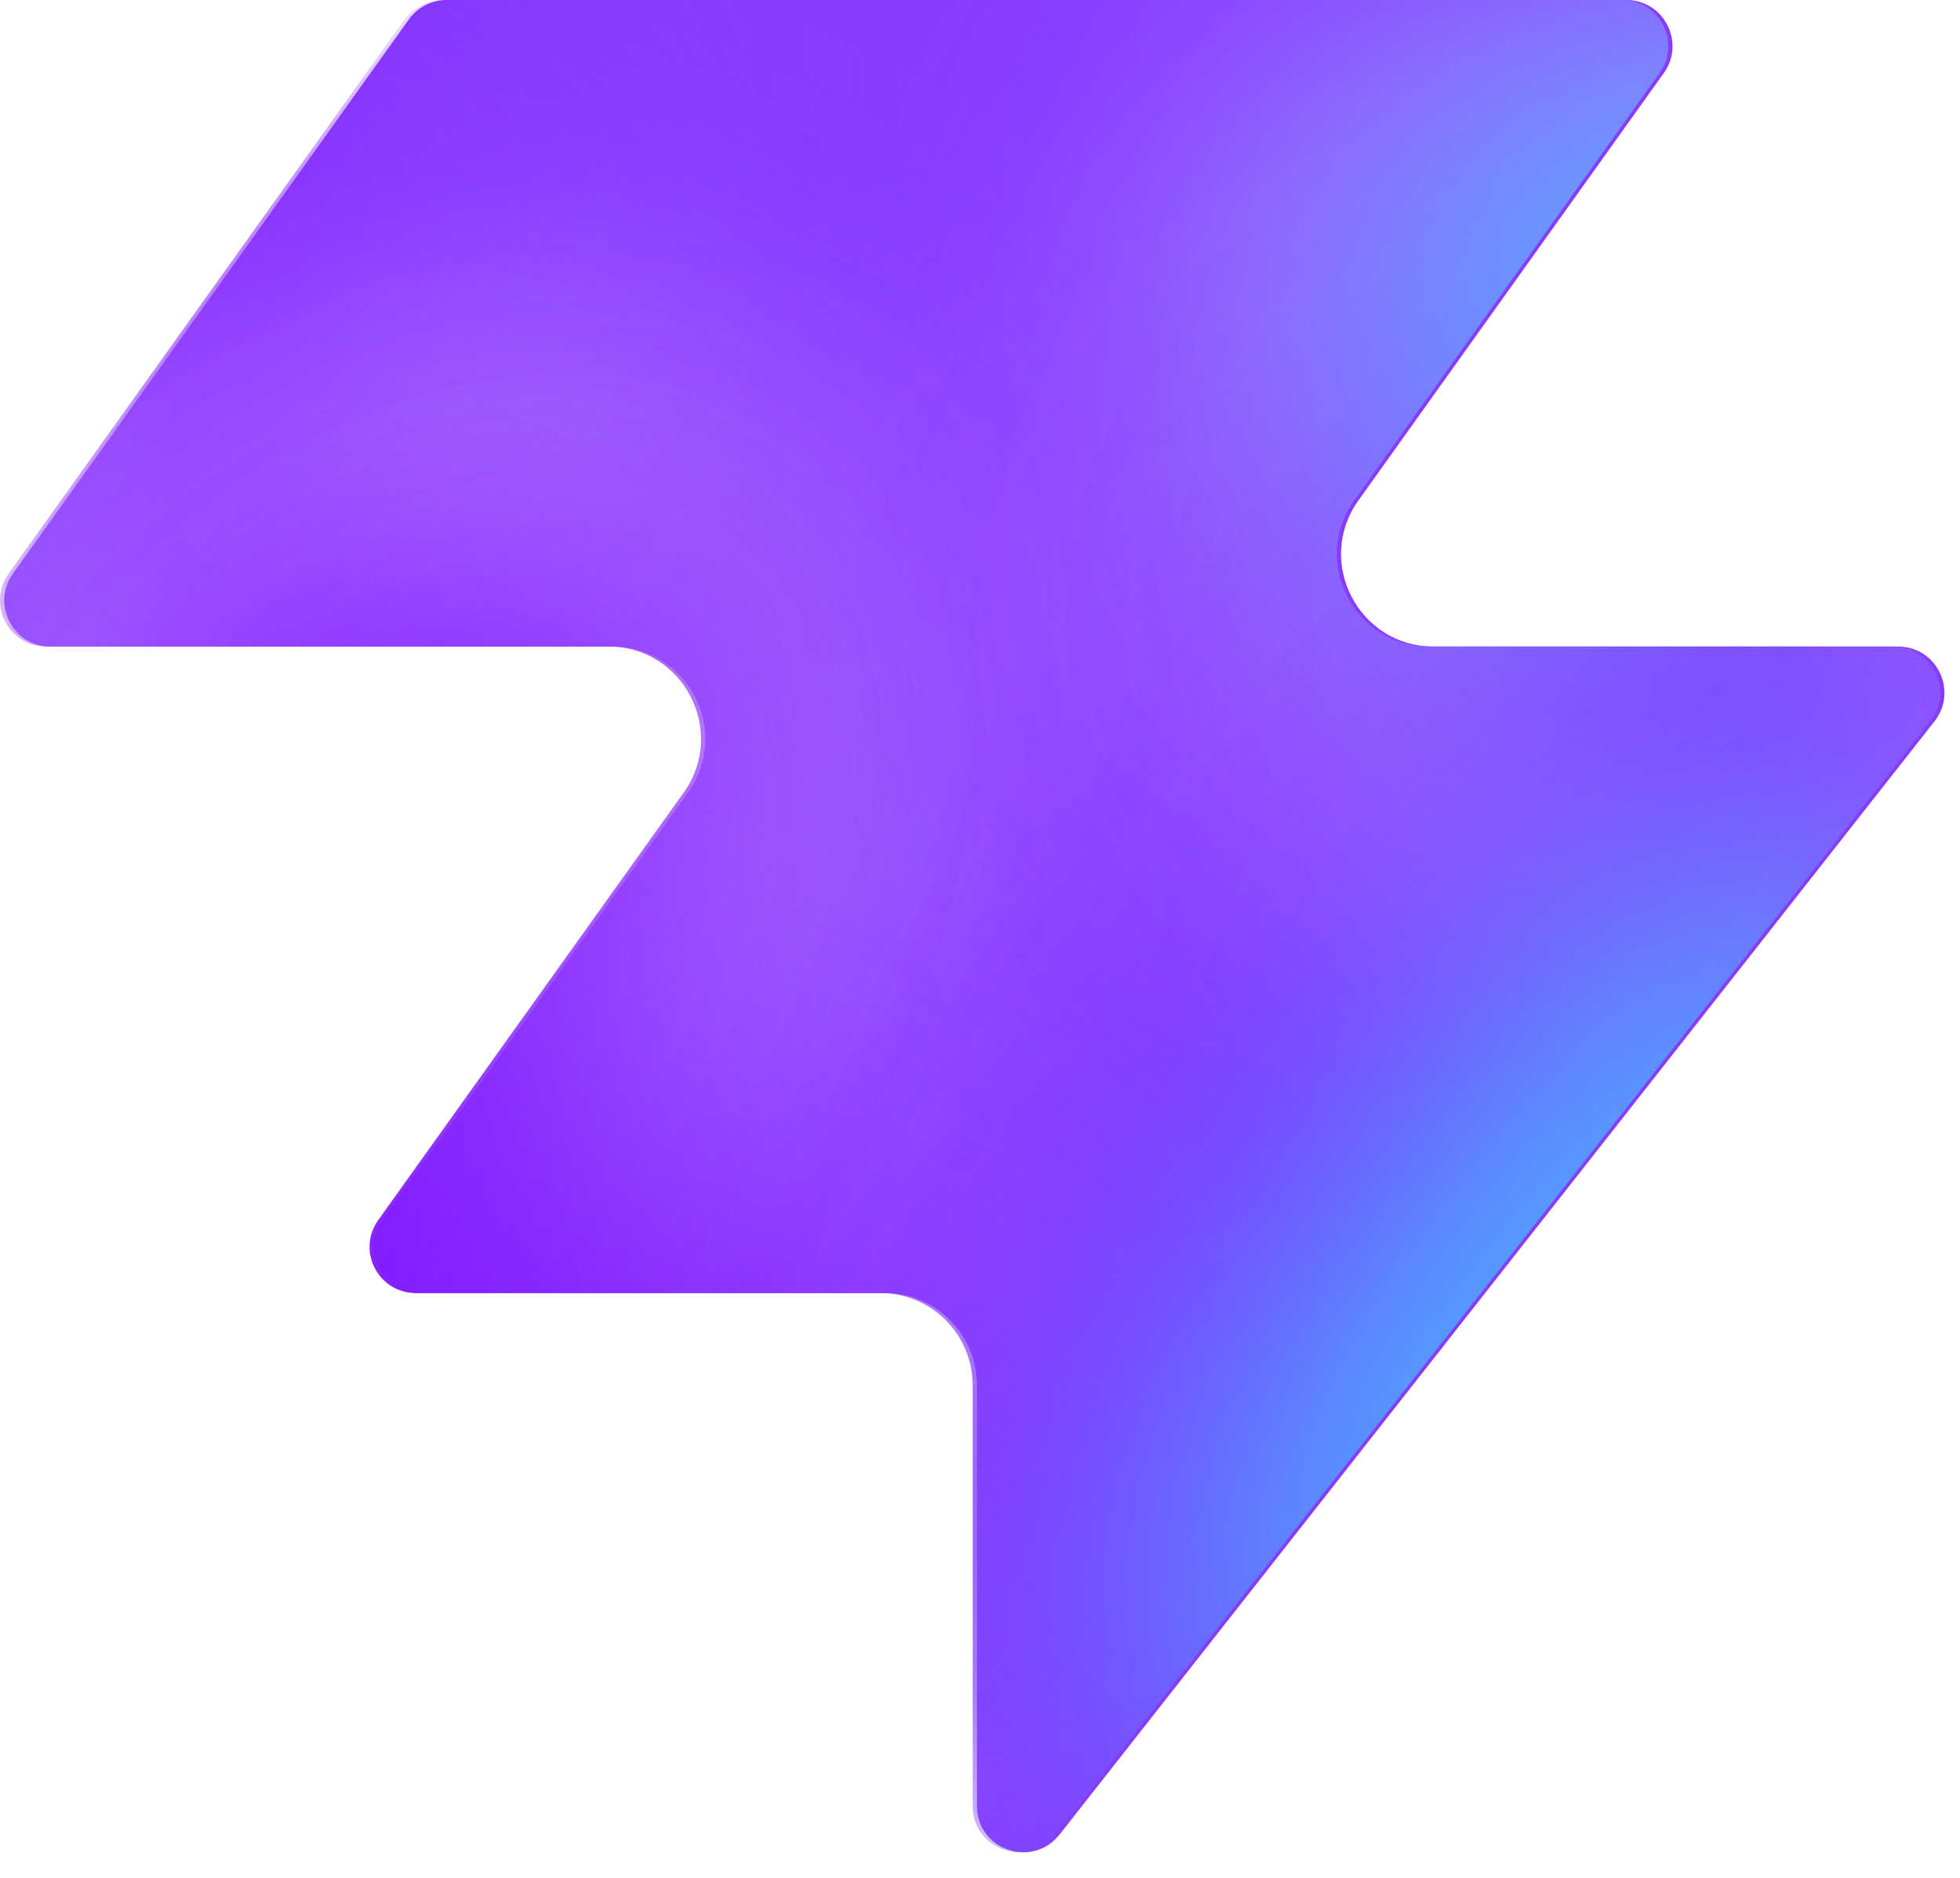
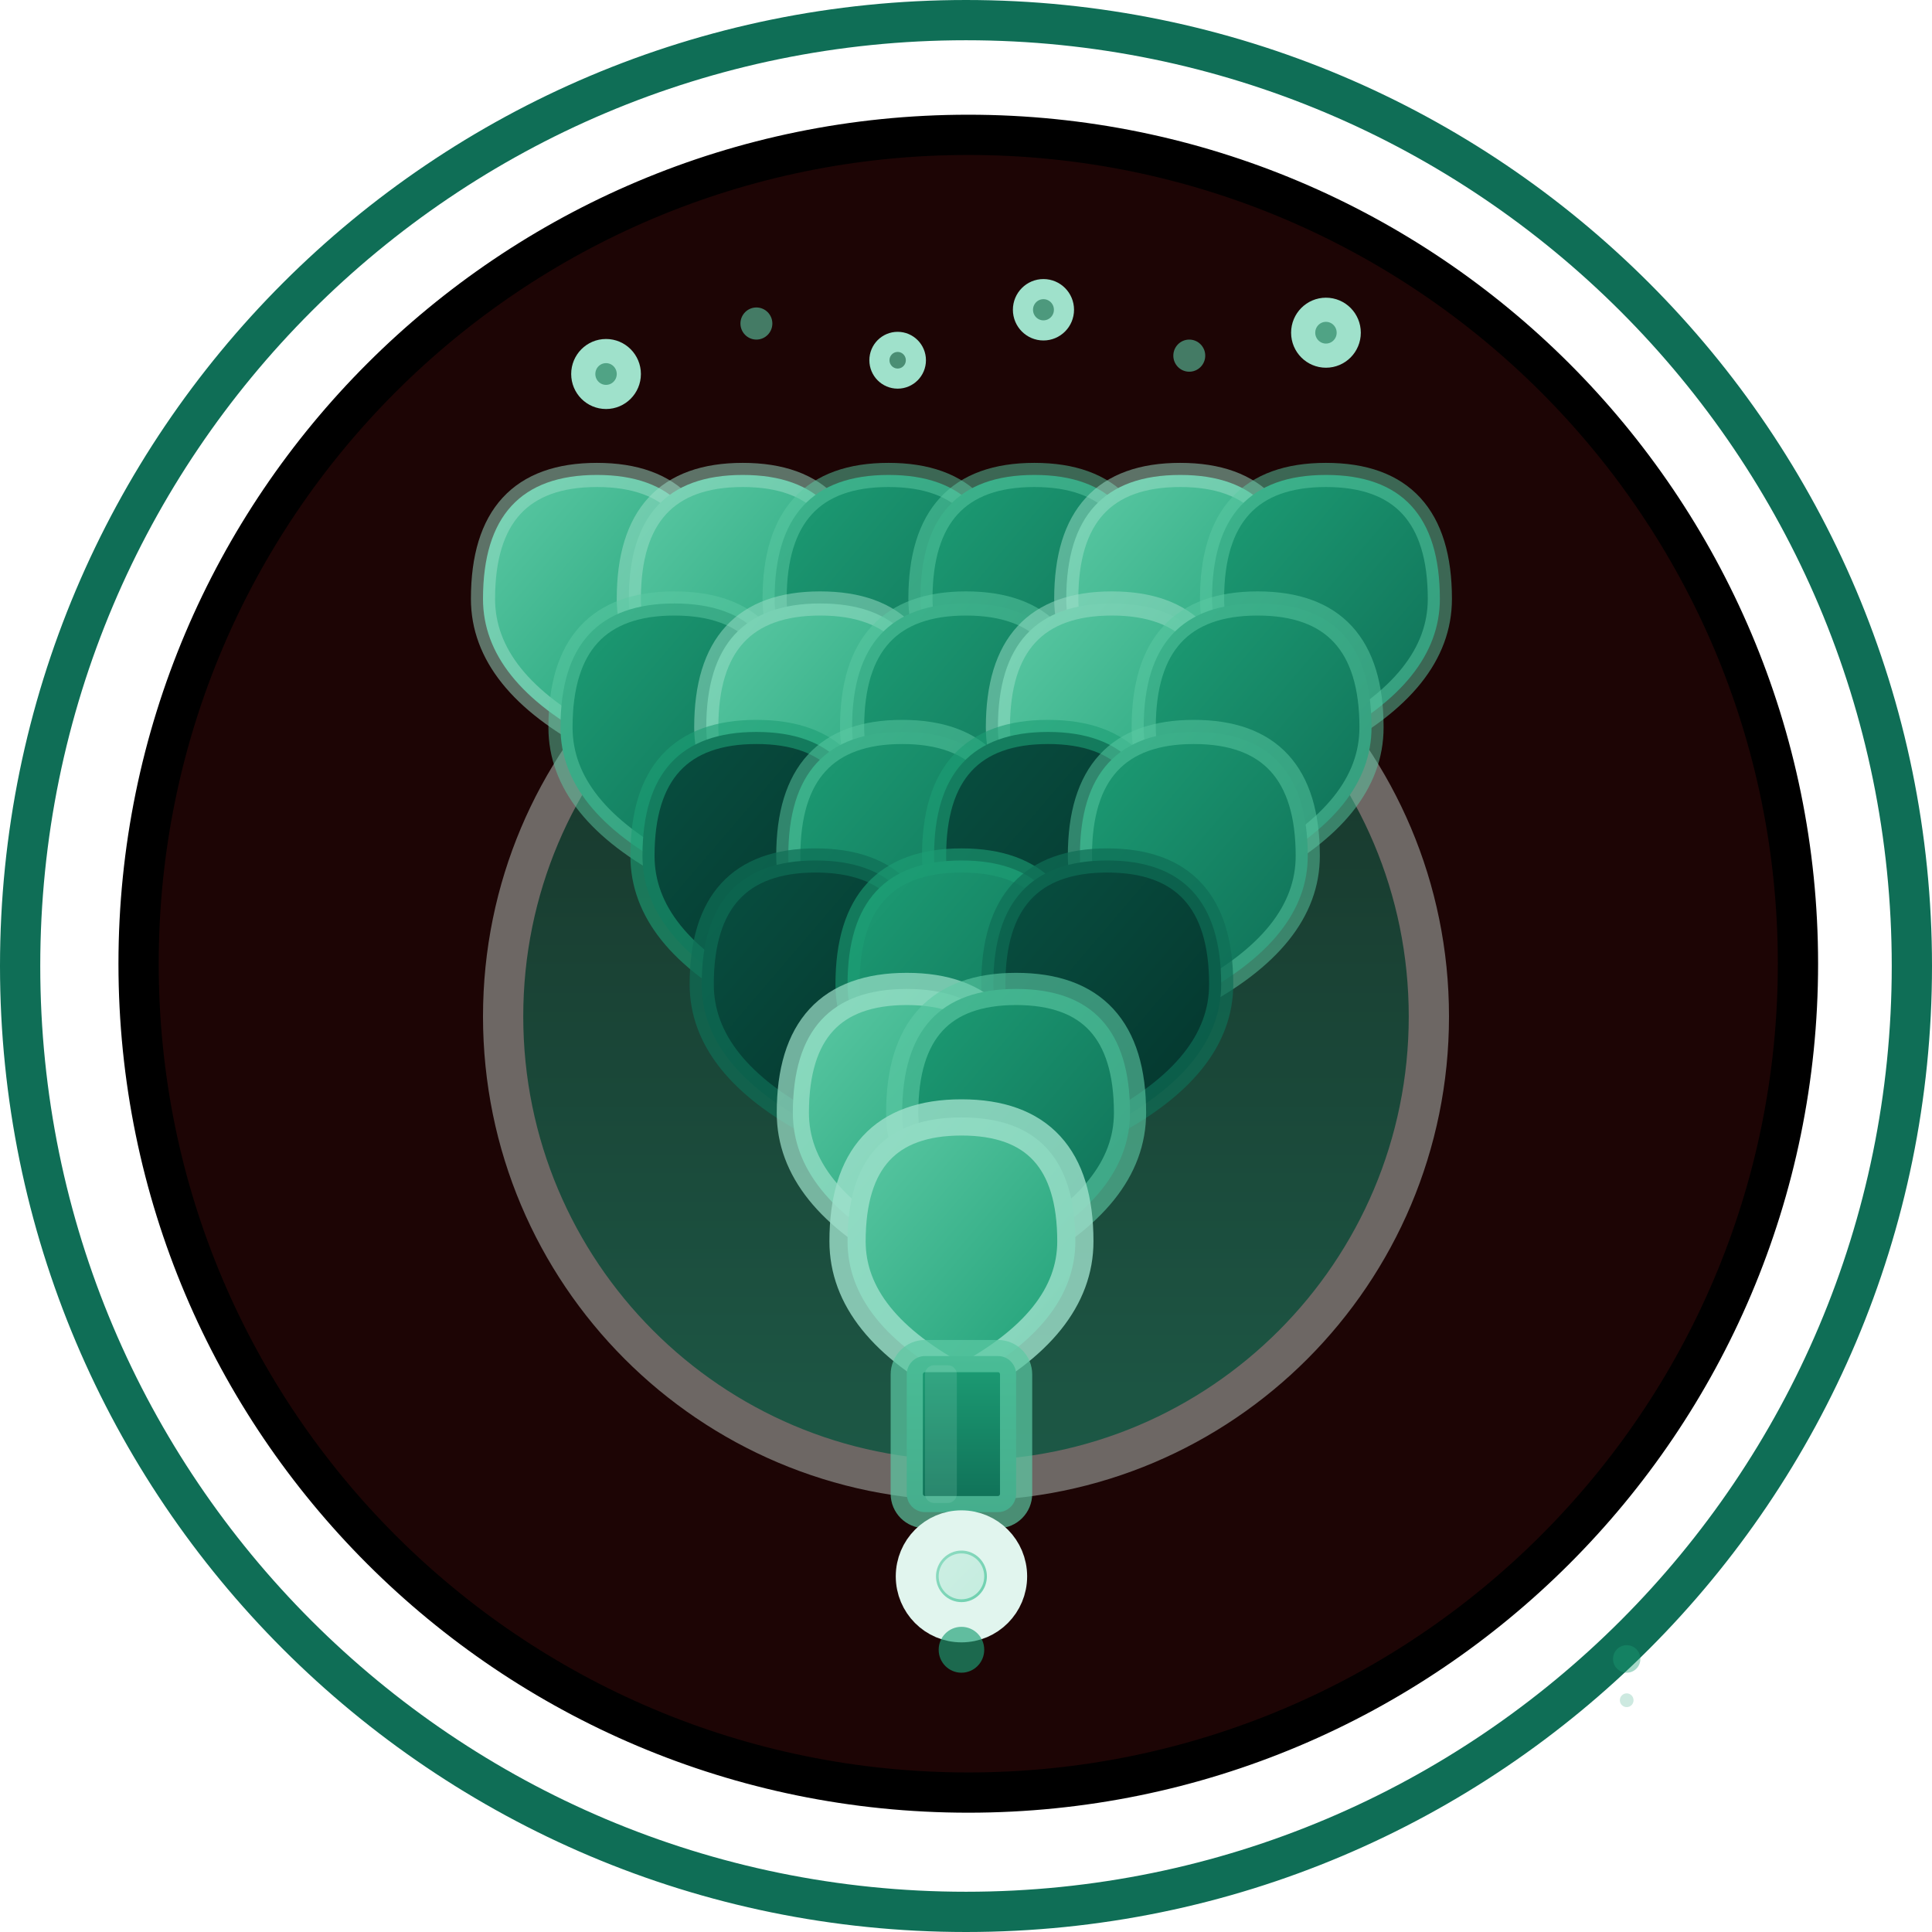
- <svg xmlns="http://www.w3.org/2000/svg" width="48" height="46" fill="none" viewBox="0 0 48 46">
-   <path fill="#863bff" d="M25.946 44.938c-.664.845-2.021.375-2.021-.698V33.937a2.26 2.26 0 0 0-2.262-2.262H10.287c-.92 0-1.456-1.04-.92-1.788l7.48-10.471c1.07-1.497 0-3.578-1.842-3.578H1.237c-.92 0-1.456-1.04-.92-1.788L10.013.474c.214-.297.556-.474.92-.474h28.894c.92 0 1.456 1.04.92 1.788l-7.48 10.471c-1.07 1.498 0 3.579 1.842 3.579h11.377c.943 0 1.473 1.088.89 1.83L25.947 44.94z" style="fill:#863bff;fill:color(display-p3 .525 .23 1);fill-opacity:1" />
-   <mask id="a" width="48" height="46" x="0" y="0" maskUnits="userSpaceOnUse" style="mask-type:alpha">
-     <path fill="#000" d="M25.842 44.938c-.664.844-2.021.375-2.021-.698V33.937a2.26 2.26 0 0 0-2.262-2.262H10.183c-.92 0-1.456-1.04-.92-1.788l7.48-10.471c1.07-1.498 0-3.579-1.842-3.579H1.133c-.92 0-1.456-1.04-.92-1.787L9.91.473c.214-.297.556-.474.92-.474h28.894c.92 0 1.456 1.04.92 1.788l-7.48 10.471c-1.07 1.498 0 3.578 1.842 3.578h11.377c.943 0 1.473 1.088.89 1.832L25.843 44.94z" style="fill:#000;fill-opacity:1" />
-   </mask>
-   <g mask="url(#a)">
-     <g filter="url(#b)">
-       <ellipse cx="5.508" cy="14.704" fill="#ede6ff" rx="5.508" ry="14.704" style="fill:#ede6ff;fill:color(display-p3 .927 .903 1);fill-opacity:1" transform="matrix(.00324 1 1 -.00324 -4.47 31.516)" />
-     </g>
-     <g filter="url(#c)">
-       <ellipse cx="10.399" cy="29.851" fill="#ede6ff" rx="10.399" ry="29.851" style="fill:#ede6ff;fill:color(display-p3 .927 .903 1);fill-opacity:1" transform="matrix(.00324 1 1 -.00324 -39.328 7.883)" />
-     </g>
-     <g filter="url(#d)">
-       <ellipse cx="5.508" cy="30.487" fill="#7e14ff" rx="5.508" ry="30.487" style="fill:#7e14ff;fill:color(display-p3 .492 .077 1);fill-opacity:1" transform="rotate(89.814 -25.913 -14.639)scale(1 -1)" />
-     </g>
-     <g filter="url(#e)">
-       <ellipse cx="5.508" cy="30.599" fill="#7e14ff" rx="5.508" ry="30.599" style="fill:#7e14ff;fill:color(display-p3 .492 .077 1);fill-opacity:1" transform="rotate(89.814 -32.644 -3.334)scale(1 -1)" />
-     </g>
-     <g filter="url(#f)">
-       <ellipse cx="5.508" cy="30.599" fill="#7e14ff" rx="5.508" ry="30.599" style="fill:#7e14ff;fill:color(display-p3 .492 .077 1);fill-opacity:1" transform="matrix(.00324 1 1 -.00324 -34.34 30.47)" />
-     </g>
-     <g filter="url(#g)">
-       <ellipse cx="14.072" cy="22.078" fill="#ede6ff" rx="14.072" ry="22.078" style="fill:#ede6ff;fill:color(display-p3 .927 .903 1);fill-opacity:1" transform="rotate(93.35 24.506 48.493)scale(-1 1)" />
-     </g>
-     <g filter="url(#h)">
-       <ellipse cx="3.47" cy="21.501" fill="#7e14ff" rx="3.47" ry="21.501" style="fill:#7e14ff;fill:color(display-p3 .492 .077 1);fill-opacity:1" transform="rotate(89.009 28.708 47.59)scale(-1 1)" />
-     </g>
-     <g filter="url(#i)">
-       <ellipse cx="3.47" cy="21.501" fill="#7e14ff" rx="3.47" ry="21.501" style="fill:#7e14ff;fill:color(display-p3 .492 .077 1);fill-opacity:1" transform="rotate(89.009 28.708 47.59)scale(-1 1)" />
-     </g>
-     <g filter="url(#j)">
-       <ellipse cx=".387" cy="8.972" fill="#7e14ff" rx="4.407" ry="29.108" style="fill:#7e14ff;fill:color(display-p3 .492 .077 1);fill-opacity:1" transform="rotate(39.51 .387 8.972)" />
-     </g>
-     <g filter="url(#k)">
-       <ellipse cx="47.523" cy="-6.092" fill="#7e14ff" rx="4.407" ry="29.108" style="fill:#7e14ff;fill:color(display-p3 .492 .077 1);fill-opacity:1" transform="rotate(37.892 47.523 -6.092)" />
-     </g>
-     <g filter="url(#l)">
-       <ellipse cx="41.412" cy="6.333" fill="#47bfff" rx="5.971" ry="9.665" style="fill:#47bfff;fill:color(display-p3 .28 .748 1);fill-opacity:1" transform="rotate(37.892 41.412 6.333)" />
-     </g>
-     <g filter="url(#m)">
-       <ellipse cx="-1.879" cy="38.332" fill="#7e14ff" rx="4.407" ry="29.108" style="fill:#7e14ff;fill:color(display-p3 .492 .077 1);fill-opacity:1" transform="rotate(37.892 -1.88 38.332)" />
-     </g>
-     <g filter="url(#n)">
-       <ellipse cx="-1.879" cy="38.332" fill="#7e14ff" rx="4.407" ry="29.108" style="fill:#7e14ff;fill:color(display-p3 .492 .077 1);fill-opacity:1" transform="rotate(37.892 -1.88 38.332)" />
-     </g>
-     <g filter="url(#o)">
-       <ellipse cx="35.651" cy="29.907" fill="#7e14ff" rx="4.407" ry="29.108" style="fill:#7e14ff;fill:color(display-p3 .492 .077 1);fill-opacity:1" transform="rotate(37.892 35.651 29.907)" />
-     </g>
-     <g filter="url(#p)">
-       <ellipse cx="38.418" cy="32.4" fill="#47bfff" rx="5.971" ry="15.297" style="fill:#47bfff;fill:color(display-p3 .28 .748 1);fill-opacity:1" transform="rotate(37.892 38.418 32.4)" />
-     </g>
-   </g>
+ <svg xmlns="http://www.w3.org/2000/svg" width="48" height="48" viewBox="0 0 48 48" fill="none">
+   <path d="M24.057 3.35C35.441 3.35 44.67 12.571 44.67 23.943C44.67 35.316 35.441 44.536 24.057 44.536C12.672 44.536 3.443 35.316 3.443 23.943C3.443 12.571 12.672 3.35 24.057 3.35Z" fill="url(#paint0_radial_4_7)" stroke="black" />
+   <circle cx="24" cy="24" r="23.5" stroke="#0F6E56" />
+   <path opacity="0.41" d="M24 13.726C30.35 13.726 35.5 18.886 35.5 25.254C35.5 31.622 30.35 36.782 24 36.782C17.65 36.782 12.5 31.622 12.5 25.254C12.5 18.886 17.65 13.726 24 13.726Z" fill="url(#paint1_linear_4_7)" stroke="#E1F5EE" />
+   <path d="M15.057 9.862C15.369 9.862 15.623 9.607 15.623 9.292C15.623 8.977 15.369 8.722 15.057 8.722C14.744 8.722 14.491 8.977 14.491 9.292C14.491 9.607 14.744 9.862 15.057 9.862Z" fill="#5DCAA5" fill-opacity="0.8" stroke="#9FE1CB" stroke-width="0.6" />
+   <path d="M18.793 8.437C19.011 8.437 19.189 8.258 19.189 8.038C19.189 7.818 19.011 7.639 18.793 7.639C18.574 7.639 18.396 7.818 18.396 8.038C18.396 8.258 18.574 8.437 18.793 8.437Z" fill="#5DCAA5" fill-opacity="0.6" />
+   <path d="M22.302 9.406C22.552 9.406 22.755 9.202 22.755 8.95C22.755 8.698 22.552 8.494 22.302 8.494C22.052 8.494 21.849 8.698 21.849 8.95C21.849 9.202 22.052 9.406 22.302 9.406Z" fill="#5DCAA5" fill-opacity="0.7" stroke="#9FE1CB" stroke-width="0.5" />
+   <path d="M25.924 8.209C26.206 8.209 26.434 7.979 26.434 7.696C26.434 7.413 26.206 7.183 25.924 7.183C25.643 7.183 25.415 7.413 25.415 7.696C25.415 7.979 25.643 8.209 25.924 8.209Z" fill="#5DCAA5" fill-opacity="0.75" stroke="#9FE1CB" stroke-width="0.5" />
+   <path d="M29.547 9.235C29.766 9.235 29.944 9.057 29.944 8.836C29.944 8.616 29.766 8.437 29.547 8.437C29.328 8.437 29.151 8.616 29.151 8.836C29.151 9.057 29.328 9.235 29.547 9.235Z" fill="#5DCAA5" fill-opacity="0.6" />
+   <path d="M32.943 8.836C33.256 8.836 33.509 8.581 33.509 8.266C33.509 7.951 33.256 7.696 32.943 7.696C32.631 7.696 32.377 7.951 32.377 8.266C32.377 8.581 32.631 8.836 32.943 8.836Z" fill="#5DCAA5" fill-opacity="0.8" stroke="#9FE1CB" stroke-width="0.6" />
+   <path d="M12 14.879C12 12.827 12.943 11.8 14.83 11.8C16.717 11.8 17.66 12.827 17.66 14.879C17.66 16.247 16.717 17.425 14.83 18.413C12.943 17.425 12 16.247 12 14.879Z" fill="url(#paint2_linear_4_7)" stroke="#9FE1CB" stroke-opacity="0.5" stroke-width="0.6" />
+   <path d="M15.623 14.879C15.623 12.827 16.566 11.8 18.453 11.8C20.34 11.8 21.283 12.827 21.283 14.879C21.283 16.247 20.34 17.425 18.453 18.413C16.566 17.425 15.623 16.247 15.623 14.879Z" fill="url(#paint3_linear_4_7)" stroke="#9FE1CB" stroke-opacity="0.5" stroke-width="0.6" />
+   <path d="M19.245 14.879C19.245 12.827 20.189 11.8 22.075 11.8C23.962 11.8 24.906 12.827 24.906 14.879C24.906 16.247 23.962 17.425 22.075 18.413C20.189 17.425 19.245 16.247 19.245 14.879Z" fill="url(#paint4_linear_4_7)" stroke="#5DCAA5" stroke-opacity="0.5" stroke-width="0.6" />
+   <path d="M22.868 14.879C22.868 12.827 23.811 11.8 25.698 11.8C27.585 11.8 28.528 12.827 28.528 14.879C28.528 16.247 27.585 17.425 25.698 18.413C23.811 17.425 22.868 16.247 22.868 14.879Z" fill="url(#paint5_linear_4_7)" stroke="#5DCAA5" stroke-opacity="0.5" stroke-width="0.6" />
+   <path d="M26.491 14.879C26.491 12.827 27.434 11.8 29.321 11.8C31.208 11.8 32.151 12.827 32.151 14.879C32.151 16.247 31.208 17.425 29.321 18.413C27.434 17.425 26.491 16.247 26.491 14.879Z" fill="url(#paint6_linear_4_7)" stroke="#9FE1CB" stroke-opacity="0.5" stroke-width="0.6" />
+   <path d="M30.113 14.879C30.113 12.827 31.057 11.8 32.943 11.8C34.83 11.8 35.773 12.827 35.773 14.879C35.773 16.247 34.83 17.425 32.943 18.413C31.057 17.425 30.113 16.247 30.113 14.879Z" fill="url(#paint7_linear_4_7)" stroke="#5DCAA5" stroke-opacity="0.5" stroke-width="0.6" />
+   <path d="M13.925 18.071C13.925 16.019 14.868 14.993 16.755 14.993C18.642 14.993 19.585 16.019 19.585 18.071C19.585 19.439 18.642 20.618 16.755 21.606C14.868 20.618 13.925 19.439 13.925 18.071Z" fill="url(#paint8_linear_4_7)" stroke="#5DCAA5" stroke-opacity="0.5" stroke-width="0.6" />
+   <path d="M17.547 18.071C17.547 16.019 18.491 14.993 20.377 14.993C22.264 14.993 23.207 16.019 23.207 18.071C23.207 19.439 22.264 20.618 20.377 21.606C18.491 20.618 17.547 19.439 17.547 18.071Z" fill="url(#paint9_linear_4_7)" stroke="#9FE1CB" stroke-opacity="0.5" stroke-width="0.6" />
+   <path d="M21.17 18.071C21.17 16.019 22.113 14.993 24 14.993C25.887 14.993 26.83 16.019 26.83 18.071C26.83 19.439 25.887 20.618 24 21.606C22.113 20.618 21.17 19.439 21.17 18.071Z" fill="url(#paint10_linear_4_7)" stroke="#5DCAA5" stroke-opacity="0.5" stroke-width="0.6" />
+   <path d="M24.793 18.071C24.793 16.019 25.736 14.993 27.623 14.993C29.509 14.993 30.453 16.019 30.453 18.071C30.453 19.439 29.509 20.618 27.623 21.606C25.736 20.618 24.793 19.439 24.793 18.071Z" fill="url(#paint11_linear_4_7)" stroke="#9FE1CB" stroke-opacity="0.5" stroke-width="0.6" />
+   <path d="M28.415 18.071C28.415 16.019 29.358 14.993 31.245 14.993C33.132 14.993 34.075 16.019 34.075 18.071C34.075 19.439 33.132 20.618 31.245 21.606C29.358 20.618 28.415 19.439 28.415 18.071Z" fill="url(#paint12_linear_4_7)" stroke="#5DCAA5" stroke-opacity="0.5" stroke-width="0.6" />
+   <path d="M15.962 21.264C15.962 19.211 16.906 18.185 18.793 18.185C20.679 18.185 21.623 19.211 21.623 21.264C21.623 22.632 20.679 23.81 18.793 24.798C16.906 23.81 15.962 22.632 15.962 21.264Z" fill="url(#paint13_linear_4_7)" stroke="#1D9E75" stroke-opacity="0.6" stroke-width="0.6" />
+   <path d="M19.585 21.264C19.585 19.211 20.528 18.185 22.415 18.185C24.302 18.185 25.245 19.211 25.245 21.264C25.245 22.632 24.302 23.81 22.415 24.798C20.528 23.81 19.585 22.632 19.585 21.264Z" fill="url(#paint14_linear_4_7)" stroke="#5DCAA5" stroke-opacity="0.5" stroke-width="0.6" />
+   <path d="M23.207 21.264C23.207 19.211 24.151 18.185 26.038 18.185C27.924 18.185 28.868 19.211 28.868 21.264C28.868 22.632 27.924 23.81 26.038 24.798C24.151 23.81 23.207 22.632 23.207 21.264Z" fill="url(#paint15_linear_4_7)" stroke="#1D9E75" stroke-opacity="0.6" stroke-width="0.6" />
+   <path d="M26.83 21.264C26.83 19.211 27.774 18.185 29.66 18.185C31.547 18.185 32.491 19.211 32.491 21.264C32.491 22.632 31.547 23.81 29.66 24.798C27.774 23.81 26.83 22.632 26.83 21.264Z" fill="url(#paint16_linear_4_7)" stroke="#5DCAA5" stroke-opacity="0.5" stroke-width="0.6" />
+   <path d="M17.434 24.456C17.434 22.404 18.377 21.378 20.264 21.378C22.151 21.378 23.094 22.404 23.094 24.456C23.094 25.824 22.151 27.002 20.264 27.991C18.377 27.002 17.434 25.824 17.434 24.456Z" fill="url(#paint17_linear_4_7)" stroke="#0F6E56" stroke-opacity="0.7" stroke-width="0.6" />
+   <path d="M21.057 24.456C21.057 22.404 22 21.378 23.887 21.378C25.774 21.378 26.717 22.404 26.717 24.456C26.717 25.824 25.774 27.002 23.887 27.991C22 27.002 21.057 25.824 21.057 24.456Z" fill="url(#paint18_linear_4_7)" stroke="#1D9E75" stroke-opacity="0.6" stroke-width="0.6" />
+   <path d="M24.679 24.456C24.679 22.404 25.623 21.378 27.509 21.378C29.396 21.378 30.34 22.404 30.34 24.456C30.34 25.824 29.396 27.002 27.509 27.991C25.623 27.002 24.679 25.824 24.679 24.456Z" fill="url(#paint19_linear_4_7)" stroke="#0F6E56" stroke-opacity="0.7" stroke-width="0.6" />
+   <path d="M19.698 27.648C19.698 25.596 20.642 24.57 22.528 24.57C24.415 24.57 25.358 25.596 25.358 27.648C25.358 29.017 24.415 30.195 22.528 31.183C20.642 30.195 19.698 29.017 19.698 27.648Z" fill="url(#paint20_linear_4_7)" stroke="#9FE1CB" stroke-opacity="0.7" stroke-width="0.8" />
+   <path d="M22.415 27.648C22.415 25.596 23.358 24.57 25.245 24.57C27.132 24.57 28.075 25.596 28.075 27.648C28.075 29.017 27.132 30.195 25.245 31.183C23.358 30.195 22.415 29.017 22.415 27.648Z" fill="url(#paint21_linear_4_7)" stroke="#5DCAA5" stroke-opacity="0.6" stroke-width="0.8" />
+   <path d="M21.057 30.841C21.057 28.789 22 27.762 23.887 27.762C25.774 27.762 26.717 28.789 26.717 30.841C26.717 32.209 25.774 33.387 23.887 34.375C22 33.387 21.057 32.209 21.057 30.841Z" fill="url(#paint22_linear_4_7)" stroke="#9FE1CB" stroke-opacity="0.8" stroke-width="0.9" />
+   <path d="M24.793 33.691H22.981C22.731 33.691 22.528 33.895 22.528 34.147V37.112C22.528 37.364 22.731 37.568 22.981 37.568H24.793C25.043 37.568 25.245 37.364 25.245 37.112V34.147C25.245 33.895 25.043 33.691 24.793 33.691Z" fill="url(#paint23_linear_4_7)" stroke="#5DCAA5" stroke-opacity="0.7" stroke-width="0.8" />
+   <path d="M23.547 33.919H23.207C23.082 33.919 22.981 34.021 22.981 34.147V37.112C22.981 37.238 23.082 37.34 23.207 37.34H23.547C23.672 37.34 23.773 37.238 23.773 37.112V34.147C23.773 34.021 23.672 33.919 23.547 33.919Z" fill="#9FE1CB" fill-opacity="0.18" />
+   <path d="M23.887 40.304C24.512 40.304 25.019 39.794 25.019 39.164C25.019 38.534 24.512 38.024 23.887 38.024C23.262 38.024 22.755 38.534 22.755 39.164C22.755 39.794 23.262 40.304 23.887 40.304Z" fill="url(#paint24_linear_4_7)" stroke="#E1F5EE" />
+   <path d="M23.887 39.734C24.2 39.734 24.453 39.479 24.453 39.164C24.453 38.849 24.2 38.594 23.887 38.594C23.574 38.594 23.321 38.849 23.321 39.164C23.321 39.479 23.574 39.734 23.887 39.734Z" fill="#E1F5EE" fill-opacity="0.75" />
+   <path d="M23.887 41.558C24.2 41.558 24.453 41.303 24.453 40.988C24.453 40.673 24.2 40.418 23.887 40.418C23.574 40.418 23.321 40.673 23.321 40.988C23.321 41.303 23.574 41.558 23.887 41.558Z" fill="#1D9E75" fill-opacity="0.65" />
+   <path d="M40.415 41.558C40.603 41.558 40.755 41.405 40.755 41.216C40.755 41.027 40.603 40.874 40.415 40.874C40.227 40.874 40.075 41.027 40.075 41.216C40.075 41.405 40.227 41.558 40.415 41.558Z" fill="#1D9E75" fill-opacity="0.4" />
+   <path d="M40.415 42.413C40.509 42.413 40.585 42.337 40.585 42.242C40.585 42.148 40.509 42.071 40.415 42.071C40.321 42.071 40.245 42.148 40.245 42.242C40.245 42.337 40.321 42.413 40.415 42.413Z" fill="#1D9E75" fill-opacity="0.22" />
  <defs>
-     <filter id="b" width="60.045" height="41.654" x="-19.77" y="16.149" color-interpolation-filters="sRGB" filterUnits="userSpaceOnUse">
-       <feFlood flood-opacity="0" result="BackgroundImageFix" />
-       <feBlend in="SourceGraphic" in2="BackgroundImageFix" result="shape" />
-       <feGaussianBlur result="effect1_foregroundBlur_2002_17158" stdDeviation="7.659" />
-     </filter>
-     <filter id="c" width="90.34" height="51.437" x="-54.613" y="-7.533" color-interpolation-filters="sRGB" filterUnits="userSpaceOnUse">
-       <feFlood flood-opacity="0" result="BackgroundImageFix" />
-       <feBlend in="SourceGraphic" in2="BackgroundImageFix" result="shape" />
-       <feGaussianBlur result="effect1_foregroundBlur_2002_17158" stdDeviation="7.659" />
-     </filter>
-     <filter id="d" width="79.355" height="29.4" x="-49.64" y="2.03" color-interpolation-filters="sRGB" filterUnits="userSpaceOnUse">
-       <feFlood flood-opacity="0" result="BackgroundImageFix" />
-       <feBlend in="SourceGraphic" in2="BackgroundImageFix" result="shape" />
-       <feGaussianBlur result="effect1_foregroundBlur_2002_17158" stdDeviation="4.596" />
-     </filter>
-     <filter id="e" width="79.579" height="29.4" x="-45.045" y="20.029" color-interpolation-filters="sRGB" filterUnits="userSpaceOnUse">
-       <feFlood flood-opacity="0" result="BackgroundImageFix" />
-       <feBlend in="SourceGraphic" in2="BackgroundImageFix" result="shape" />
-       <feGaussianBlur result="effect1_foregroundBlur_2002_17158" stdDeviation="4.596" />
-     </filter>
-     <filter id="f" width="79.579" height="29.4" x="-43.513" y="21.178" color-interpolation-filters="sRGB" filterUnits="userSpaceOnUse">
-       <feFlood flood-opacity="0" result="BackgroundImageFix" />
-       <feBlend in="SourceGraphic" in2="BackgroundImageFix" result="shape" />
-       <feGaussianBlur result="effect1_foregroundBlur_2002_17158" stdDeviation="4.596" />
-     </filter>
-     <filter id="g" width="74.749" height="58.852" x="15.756" y="-17.901" color-interpolation-filters="sRGB" filterUnits="userSpaceOnUse">
-       <feFlood flood-opacity="0" result="BackgroundImageFix" />
-       <feBlend in="SourceGraphic" in2="BackgroundImageFix" result="shape" />
-       <feGaussianBlur result="effect1_foregroundBlur_2002_17158" stdDeviation="7.659" />
-     </filter>
-     <filter id="h" width="61.377" height="25.362" x="23.548" y="2.284" color-interpolation-filters="sRGB" filterUnits="userSpaceOnUse">
-       <feFlood flood-opacity="0" result="BackgroundImageFix" />
-       <feBlend in="SourceGraphic" in2="BackgroundImageFix" result="shape" />
-       <feGaussianBlur result="effect1_foregroundBlur_2002_17158" stdDeviation="4.596" />
-     </filter>
-     <filter id="i" width="61.377" height="25.362" x="23.548" y="2.284" color-interpolation-filters="sRGB" filterUnits="userSpaceOnUse">
-       <feFlood flood-opacity="0" result="BackgroundImageFix" />
-       <feBlend in="SourceGraphic" in2="BackgroundImageFix" result="shape" />
-       <feGaussianBlur result="effect1_foregroundBlur_2002_17158" stdDeviation="4.596" />
-     </filter>
-     <filter id="j" width="56.045" height="63.649" x="-27.636" y="-22.853" color-interpolation-filters="sRGB" filterUnits="userSpaceOnUse">
-       <feFlood flood-opacity="0" result="BackgroundImageFix" />
-       <feBlend in="SourceGraphic" in2="BackgroundImageFix" result="shape" />
-       <feGaussianBlur result="effect1_foregroundBlur_2002_17158" stdDeviation="4.596" />
-     </filter>
-     <filter id="k" width="54.814" height="64.646" x="20.116" y="-38.415" color-interpolation-filters="sRGB" filterUnits="userSpaceOnUse">
-       <feFlood flood-opacity="0" result="BackgroundImageFix" />
-       <feBlend in="SourceGraphic" in2="BackgroundImageFix" result="shape" />
-       <feGaussianBlur result="effect1_foregroundBlur_2002_17158" stdDeviation="4.596" />
-     </filter>
-     <filter id="l" width="33.541" height="35.313" x="24.641" y="-11.323" color-interpolation-filters="sRGB" filterUnits="userSpaceOnUse">
-       <feFlood flood-opacity="0" result="BackgroundImageFix" />
-       <feBlend in="SourceGraphic" in2="BackgroundImageFix" result="shape" />
-       <feGaussianBlur result="effect1_foregroundBlur_2002_17158" stdDeviation="4.596" />
-     </filter>
-     <filter id="m" width="54.814" height="64.646" x="-29.286" y="6.009" color-interpolation-filters="sRGB" filterUnits="userSpaceOnUse">
-       <feFlood flood-opacity="0" result="BackgroundImageFix" />
-       <feBlend in="SourceGraphic" in2="BackgroundImageFix" result="shape" />
-       <feGaussianBlur result="effect1_foregroundBlur_2002_17158" stdDeviation="4.596" />
-     </filter>
-     <filter id="n" width="54.814" height="64.646" x="-29.286" y="6.009" color-interpolation-filters="sRGB" filterUnits="userSpaceOnUse">
-       <feFlood flood-opacity="0" result="BackgroundImageFix" />
-       <feBlend in="SourceGraphic" in2="BackgroundImageFix" result="shape" />
-       <feGaussianBlur result="effect1_foregroundBlur_2002_17158" stdDeviation="4.596" />
-     </filter>
-     <filter id="o" width="54.814" height="64.646" x="8.244" y="-2.416" color-interpolation-filters="sRGB" filterUnits="userSpaceOnUse">
-       <feFlood flood-opacity="0" result="BackgroundImageFix" />
-       <feBlend in="SourceGraphic" in2="BackgroundImageFix" result="shape" />
-       <feGaussianBlur result="effect1_foregroundBlur_2002_17158" stdDeviation="4.596" />
-     </filter>
-     <filter id="p" width="39.409" height="43.623" x="18.713" y="10.588" color-interpolation-filters="sRGB" filterUnits="userSpaceOnUse">
-       <feFlood flood-opacity="0" result="BackgroundImageFix" />
-       <feBlend in="SourceGraphic" in2="BackgroundImageFix" result="shape" />
-       <feGaussianBlur result="effect1_foregroundBlur_2002_17158" stdDeviation="4.596" />
-     </filter>
+     <radialGradient id="paint0_radial_4_7" cx="0" cy="0" r="1" gradientUnits="userSpaceOnUse" gradientTransform="translate(24.0566 23.943) rotate(90) scale(21.0926 21.1132)">
+       <stop offset="0.903" stop-color="#1D0505" />
+     </radialGradient>
+     <linearGradient id="paint1_linear_4_7" x1="24" y1="13.226" x2="24" y2="37.283" gradientUnits="userSpaceOnUse">
+       <stop stop-color="#0F6E56" />
+       <stop offset="1" stop-color="#1DD4A6" />
+     </linearGradient>
+     <linearGradient id="paint2_linear_4_7" x1="12" y1="11.8" x2="18.534" y2="17.393" gradientUnits="userSpaceOnUse">
+       <stop stop-color="#5DCAA5" />
+       <stop offset="1" stop-color="#1D9E75" />
+     </linearGradient>
+     <linearGradient id="paint3_linear_4_7" x1="15.623" y1="11.8" x2="22.156" y2="17.393" gradientUnits="userSpaceOnUse">
+       <stop stop-color="#5DCAA5" />
+       <stop offset="1" stop-color="#1D9E75" />
+     </linearGradient>
+     <linearGradient id="paint4_linear_4_7" x1="19.245" y1="11.8" x2="25.779" y2="17.393" gradientUnits="userSpaceOnUse">
+       <stop stop-color="#1D9E75" />
+       <stop offset="1" stop-color="#0F6E56" />
+     </linearGradient>
+     <linearGradient id="paint5_linear_4_7" x1="22.868" y1="11.8" x2="29.402" y2="17.393" gradientUnits="userSpaceOnUse">
+       <stop stop-color="#1D9E75" />
+       <stop offset="1" stop-color="#0F6E56" />
+     </linearGradient>
+     <linearGradient id="paint6_linear_4_7" x1="26.491" y1="11.8" x2="33.024" y2="17.393" gradientUnits="userSpaceOnUse">
+       <stop stop-color="#5DCAA5" />
+       <stop offset="1" stop-color="#1D9E75" />
+     </linearGradient>
+     <linearGradient id="paint7_linear_4_7" x1="30.113" y1="11.8" x2="36.647" y2="17.393" gradientUnits="userSpaceOnUse">
+       <stop stop-color="#1D9E75" />
+       <stop offset="1" stop-color="#0F6E56" />
+     </linearGradient>
+     <linearGradient id="paint8_linear_4_7" x1="13.925" y1="14.993" x2="20.458" y2="20.585" gradientUnits="userSpaceOnUse">
+       <stop stop-color="#1D9E75" />
+       <stop offset="1" stop-color="#0F6E56" />
+     </linearGradient>
+     <linearGradient id="paint9_linear_4_7" x1="17.547" y1="14.993" x2="24.081" y2="20.585" gradientUnits="userSpaceOnUse">
+       <stop stop-color="#5DCAA5" />
+       <stop offset="1" stop-color="#1D9E75" />
+     </linearGradient>
+     <linearGradient id="paint10_linear_4_7" x1="21.17" y1="14.993" x2="27.703" y2="20.585" gradientUnits="userSpaceOnUse">
+       <stop stop-color="#1D9E75" />
+       <stop offset="1" stop-color="#0F6E56" />
+     </linearGradient>
+     <linearGradient id="paint11_linear_4_7" x1="24.793" y1="14.993" x2="31.326" y2="20.585" gradientUnits="userSpaceOnUse">
+       <stop stop-color="#5DCAA5" />
+       <stop offset="1" stop-color="#1D9E75" />
+     </linearGradient>
+     <linearGradient id="paint12_linear_4_7" x1="28.415" y1="14.993" x2="34.949" y2="20.585" gradientUnits="userSpaceOnUse">
+       <stop stop-color="#1D9E75" />
+       <stop offset="1" stop-color="#0F6E56" />
+     </linearGradient>
+     <linearGradient id="paint13_linear_4_7" x1="15.962" y1="18.185" x2="22.496" y2="23.778" gradientUnits="userSpaceOnUse">
+       <stop stop-color="#085041" />
+       <stop offset="1" stop-color="#04342C" />
+     </linearGradient>
+     <linearGradient id="paint14_linear_4_7" x1="19.585" y1="18.185" x2="26.119" y2="23.778" gradientUnits="userSpaceOnUse">
+       <stop stop-color="#1D9E75" />
+       <stop offset="1" stop-color="#0F6E56" />
+     </linearGradient>
+     <linearGradient id="paint15_linear_4_7" x1="23.207" y1="18.185" x2="29.741" y2="23.778" gradientUnits="userSpaceOnUse">
+       <stop stop-color="#085041" />
+       <stop offset="1" stop-color="#04342C" />
+     </linearGradient>
+     <linearGradient id="paint16_linear_4_7" x1="26.83" y1="18.185" x2="33.364" y2="23.778" gradientUnits="userSpaceOnUse">
+       <stop stop-color="#1D9E75" />
+       <stop offset="1" stop-color="#0F6E56" />
+     </linearGradient>
+     <linearGradient id="paint17_linear_4_7" x1="17.434" y1="21.378" x2="23.968" y2="26.97" gradientUnits="userSpaceOnUse">
+       <stop stop-color="#085041" />
+       <stop offset="1" stop-color="#04342C" />
+     </linearGradient>
+     <linearGradient id="paint18_linear_4_7" x1="21.057" y1="21.378" x2="27.59" y2="26.97" gradientUnits="userSpaceOnUse">
+       <stop stop-color="#1D9E75" />
+       <stop offset="1" stop-color="#0F6E56" />
+     </linearGradient>
+     <linearGradient id="paint19_linear_4_7" x1="24.679" y1="21.378" x2="31.213" y2="26.97" gradientUnits="userSpaceOnUse">
+       <stop stop-color="#085041" />
+       <stop offset="1" stop-color="#04342C" />
+     </linearGradient>
+     <linearGradient id="paint20_linear_4_7" x1="19.698" y1="24.57" x2="26.232" y2="30.163" gradientUnits="userSpaceOnUse">
+       <stop stop-color="#5DCAA5" />
+       <stop offset="1" stop-color="#1D9E75" />
+     </linearGradient>
+     <linearGradient id="paint21_linear_4_7" x1="22.415" y1="24.57" x2="28.949" y2="30.163" gradientUnits="userSpaceOnUse">
+       <stop stop-color="#1D9E75" />
+       <stop offset="1" stop-color="#0F6E56" />
+     </linearGradient>
+     <linearGradient id="paint22_linear_4_7" x1="21.057" y1="27.762" x2="27.59" y2="33.355" gradientUnits="userSpaceOnUse">
+       <stop stop-color="#5DCAA5" />
+       <stop offset="1" stop-color="#1D9E75" />
+     </linearGradient>
+     <linearGradient id="paint23_linear_4_7" x1="22.528" y1="33.691" x2="22.528" y2="37.568" gradientUnits="userSpaceOnUse">
+       <stop stop-color="#1D9E75" />
+       <stop offset="1" stop-color="#0F6E56" />
+     </linearGradient>
+     <linearGradient id="paint24_linear_4_7" x1="22.755" y1="38.024" x2="25.035" y2="40.288" gradientUnits="userSpaceOnUse">
+       <stop stop-color="#9FE1CB" />
+       <stop offset="1" stop-color="#5DCAA5" />
+     </linearGradient>
  </defs>
</svg>
